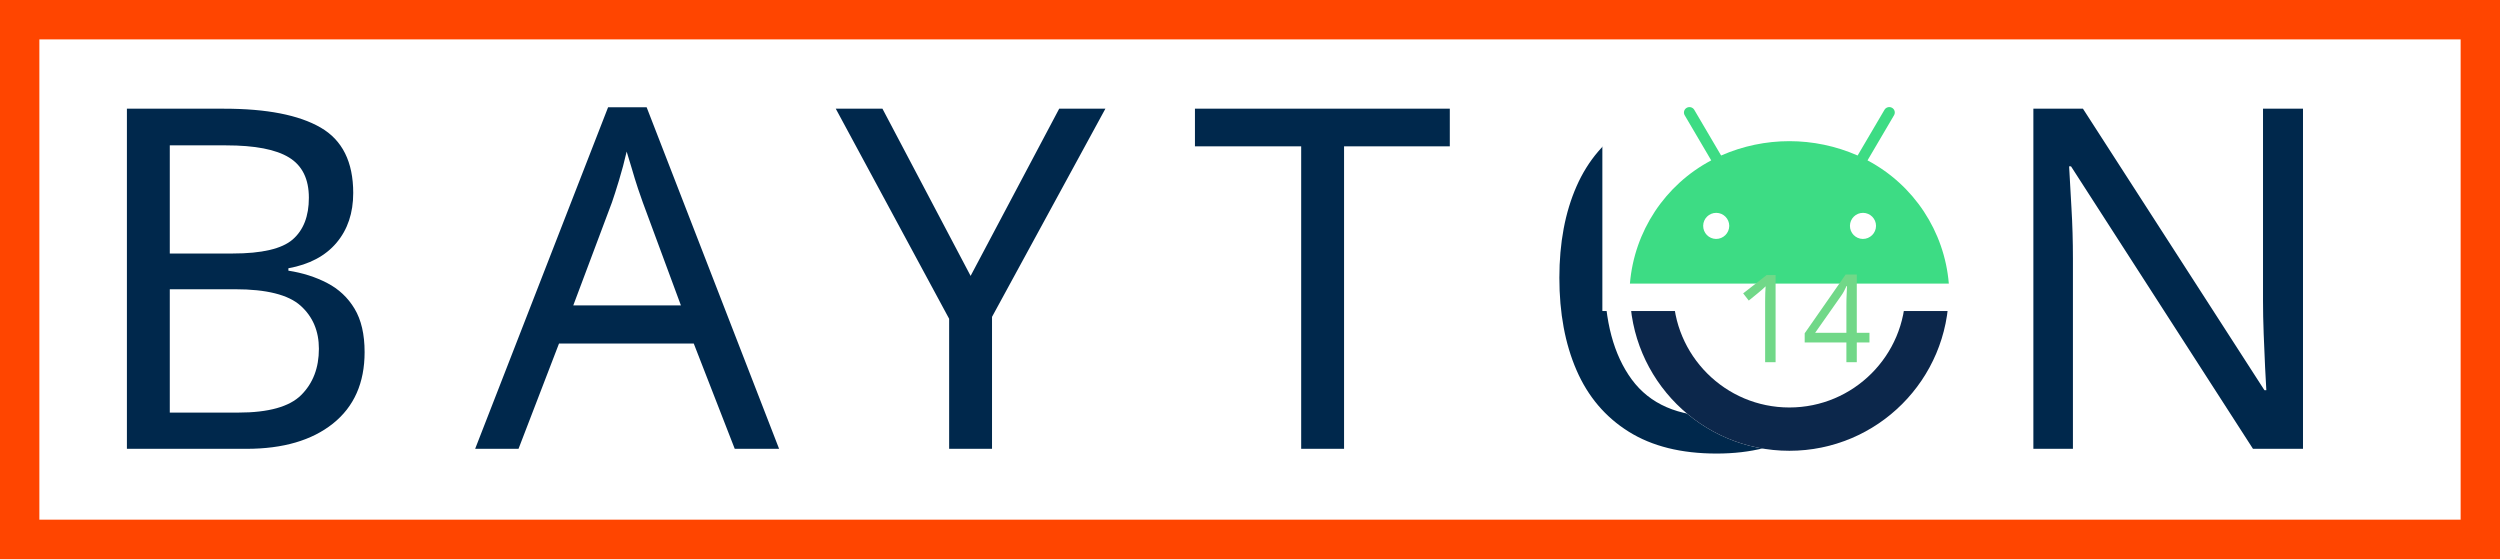
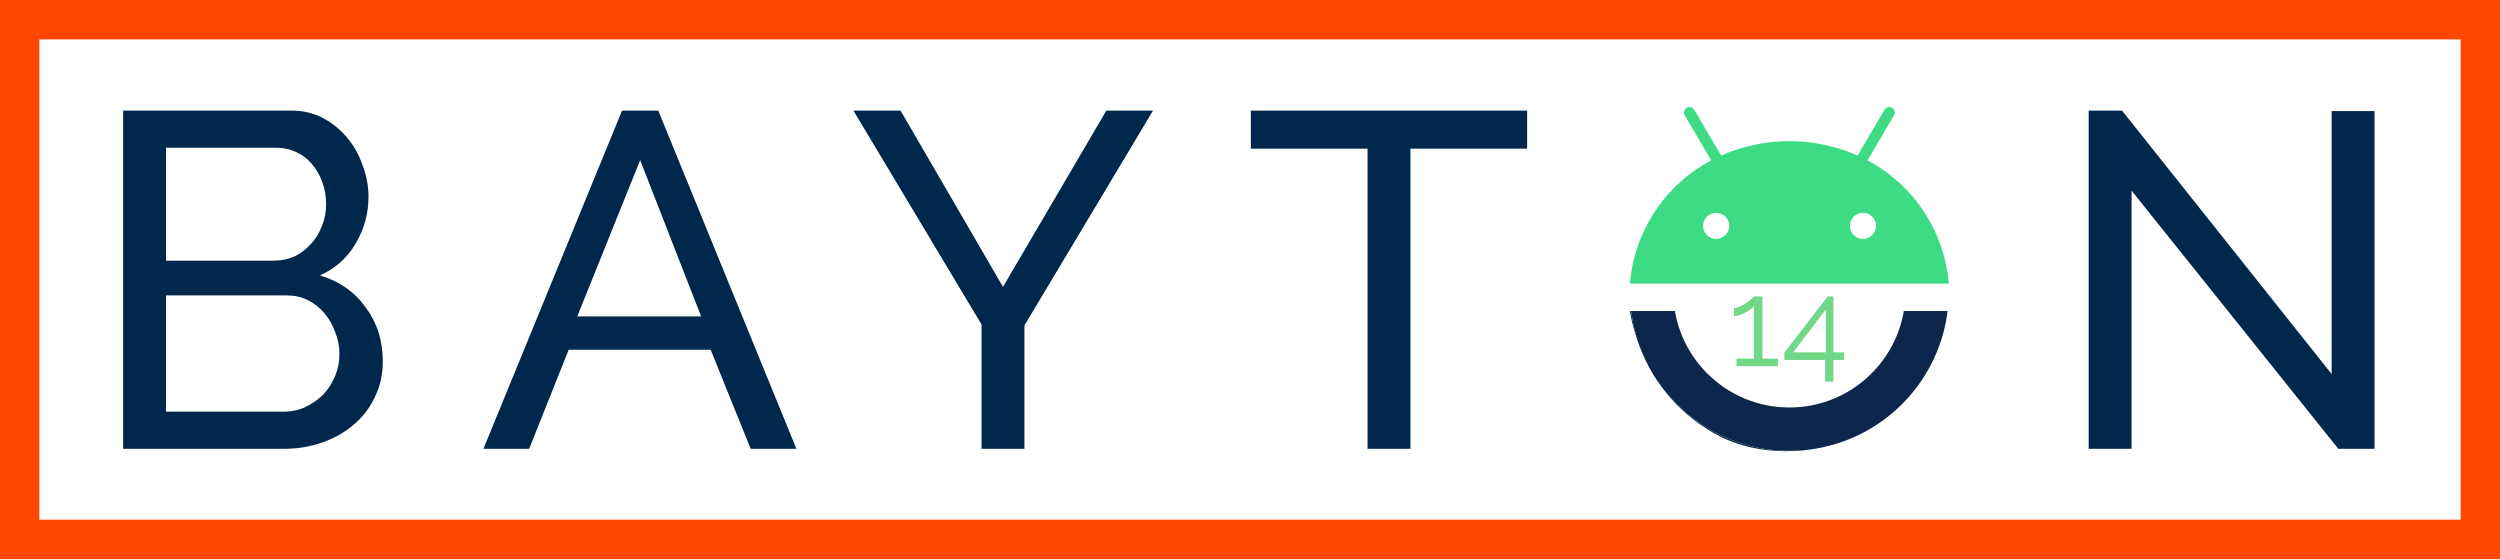
- <svg xmlns="http://www.w3.org/2000/svg" width="635" height="142" viewBox="0 0 635 142">
+ <svg xmlns="http://www.w3.org/2000/svg" width="635" height="142" viewBox="0 0 635 142" fill="none">
+   <g clip-path="url(#clip0_1_143)">
+     <path d="M635 0H0V142H635V0Z" fill="white" />
+     <path d="M635 0H0V142H635V0Z" fill="white" />
+     <path d="M630 5H5V137H630V5Z" stroke="#FF4500" stroke-width="10" />
+     <path d="M97.23 91.857C97.23 95.164 96.544 98.189 95.173 100.932C93.882 103.675 92.067 106.014 89.728 107.95C87.469 109.886 84.807 111.378 81.742 112.427C78.757 113.476 75.531 114 72.062 114H31.285V28.09H73.998C76.983 28.09 79.685 28.735 82.105 30.026C84.525 31.317 86.582 33.011 88.276 35.108C89.97 37.125 91.261 39.464 92.148 42.126C93.116 44.707 93.6 47.329 93.6 49.991C93.6 54.266 92.511 58.219 90.333 61.849C88.236 65.479 85.211 68.181 81.258 69.956C86.179 71.408 90.051 74.11 92.874 78.063C95.778 81.935 97.23 86.533 97.23 91.857ZM86.219 89.921C86.219 87.985 85.856 86.13 85.13 84.355C84.485 82.5 83.557 80.886 82.347 79.515C81.218 78.144 79.846 77.055 78.233 76.248C76.62 75.441 74.845 75.038 72.909 75.038H42.175V104.562H72.062C74.079 104.562 75.934 104.159 77.628 103.352C79.322 102.545 80.814 101.497 82.105 100.206C83.396 98.835 84.404 97.262 85.13 95.487C85.856 93.712 86.219 91.857 86.219 89.921ZM42.175 37.528V66.205H69.521C71.457 66.205 73.232 65.842 74.845 65.116C76.458 64.309 77.83 63.261 78.959 61.97C80.169 60.679 81.097 59.187 81.742 57.493C82.468 55.718 82.831 53.863 82.831 51.927C82.831 49.91 82.508 48.015 81.863 46.24C81.218 44.465 80.33 42.933 79.201 41.642C78.152 40.351 76.821 39.343 75.208 38.617C73.675 37.891 72.022 37.528 70.247 37.528H42.175ZM158.002 28.09H167.198L202.288 114H190.672L180.508 88.832H144.45L134.407 114H122.791L158.002 28.09ZM178.088 80.362L162.6 40.674L146.628 80.362H178.088ZM228.743 28.09L254.758 72.86L281.015 28.09H292.873L260.203 82.661V114H249.313V82.419L216.764 28.09H228.743ZM387.891 37.77H358.246V114H347.356V37.77H317.711V28.09H387.891V37.77ZM453.688 114.605C447.638 114.605 442.112 113.395 437.111 110.975C432.19 108.474 427.955 105.207 424.406 101.174C420.856 97.06 418.114 92.381 416.178 87.138C414.242 81.895 413.274 76.53 413.274 71.045C413.274 65.318 414.282 59.832 416.299 54.589C418.396 49.346 421.26 44.707 424.89 40.674C428.52 36.641 432.795 33.454 437.716 31.115C442.717 28.695 448.122 27.485 453.93 27.485C459.98 27.485 465.465 28.776 470.386 31.357C475.306 33.858 479.541 37.165 483.091 41.279C486.64 45.393 489.383 50.072 491.319 55.315C493.255 60.478 494.223 65.761 494.223 71.166C494.223 76.893 493.174 82.379 491.077 87.622C489.06 92.865 486.237 97.504 482.607 101.537C479.057 105.49 474.782 108.676 469.781 111.096C464.86 113.435 459.496 114.605 453.688 114.605ZM424.285 71.045C424.285 75.401 424.97 79.636 426.342 83.75C427.794 87.783 429.81 91.373 432.392 94.519C434.973 97.665 438.079 100.166 441.709 102.021C445.339 103.876 449.372 104.804 453.809 104.804C458.407 104.804 462.521 103.836 466.151 101.9C469.781 99.883 472.846 97.302 475.347 94.156C477.928 90.929 479.864 87.299 481.155 83.266C482.526 79.233 483.212 75.159 483.212 71.045C483.212 66.689 482.486 62.494 481.034 58.461C479.662 54.347 477.646 50.757 474.984 47.692C472.402 44.546 469.297 42.045 465.667 40.19C462.117 38.335 458.165 37.407 453.809 37.407C449.211 37.407 445.097 38.375 441.467 40.311C437.837 42.247 434.731 44.788 432.15 47.934C429.649 51.08 427.713 54.67 426.342 58.703C424.97 62.736 424.285 66.85 424.285 71.045ZM541.418 48.418V114H530.528V28.09H538.998L592.238 95.003V28.211H603.128V114H593.932L541.418 48.418Z" fill="#00284C" />
+     <path d="M454.5 114.5C476.868 114.5 495 96.368 495 74C495 51.633 476.868 33.5 454.5 33.5C432.132 33.5 414 51.633 414 74C414 96.368 432.132 114.5 454.5 114.5Z" fill="white" />
+     <path d="M454.5 109C473.83 109 489.5 93.33 489.5 74C489.5 54.67 473.83 39 454.5 39C435.17 39 419.5 54.67 419.5 74C419.5 93.33 435.17 109 454.5 109Z" stroke="#0C274B" stroke-width="11" />
+     <path d="M504 22H407V79H504V22Z" fill="white" />
+     <path d="M473.14 60.692C472.487 60.68 471.852 60.476 471.315 60.105C470.778 59.734 470.362 59.212 470.121 58.606C469.879 57.999 469.822 57.335 469.956 56.696C470.09 56.057 470.411 55.472 470.876 55.015C471.342 54.557 471.933 54.247 472.574 54.124C473.215 54.001 473.878 54.07 474.48 54.322C475.083 54.575 475.597 54.999 475.958 55.543C476.32 56.087 476.513 56.725 476.513 57.378C476.505 58.265 476.145 59.112 475.513 59.733C474.88 60.355 474.027 60.7 473.14 60.692M435.859 60.692C435.206 60.68 434.571 60.476 434.034 60.105C433.497 59.734 433.081 59.212 432.84 58.606C432.598 57.999 432.541 57.335 432.675 56.696C432.809 56.057 433.13 55.472 433.595 55.015C434.061 54.557 434.652 54.247 435.293 54.124C435.934 54.001 436.597 54.07 437.199 54.322C437.802 54.575 438.316 54.999 438.677 55.543C439.039 56.087 439.232 56.725 439.232 57.378C439.224 58.265 438.864 59.112 438.232 59.733C437.599 60.355 436.746 60.7 435.859 60.692M474.35 40.735L481.09 29.265C481.182 29.108 481.242 28.935 481.265 28.755C481.289 28.575 481.277 28.392 481.23 28.216C481.182 28.041 481.1 27.877 480.988 27.734C480.876 27.591 480.737 27.472 480.578 27.383C480.257 27.199 479.876 27.149 479.518 27.242C479.16 27.336 478.853 27.566 478.662 27.883L471.836 39.499C466.372 37.096 460.468 35.856 454.5 35.856C448.531 35.856 442.627 37.096 437.163 39.499L430.338 27.886C430.147 27.569 429.84 27.339 429.482 27.245C429.124 27.152 428.743 27.202 428.422 27.386C428.263 27.474 428.124 27.594 428.012 27.737C427.9 27.88 427.817 28.044 427.769 28.219C427.721 28.394 427.709 28.577 427.733 28.758C427.757 28.938 427.816 29.111 427.908 29.268L434.65 40.735C428.86 43.801 423.934 48.275 420.325 53.743C416.717 59.212 414.541 65.5 414 72.03H495C494.458 65.501 492.283 59.212 488.674 53.743C485.066 48.275 480.14 43.801 474.35 40.735" fill="#3DDC84" />
+     <path d="M451.586 91.078V93H441.077V91.078H445.479V77.81C445.293 78.058 445.004 78.327 444.611 78.616C444.218 78.905 443.774 79.174 443.278 79.422C442.803 79.67 442.307 79.877 441.79 80.042C441.273 80.207 440.819 80.29 440.426 80.29V78.244C440.901 78.244 441.418 78.11 441.976 77.841C442.555 77.572 443.092 77.262 443.588 76.911C444.105 76.56 444.539 76.229 444.89 75.919C445.241 75.609 445.438 75.402 445.479 75.299H447.649V91.078H451.586ZM463.575 96.937V91.419H453.221V89.559L464.226 75.299H465.683V89.497H468.411V91.419H465.683V96.937H463.575ZM455.453 89.497H463.761V78.616L455.453 89.497Z" fill="#71D888" />
+   </g>
  <defs>
-     <style>.a{clip-path:url(#b);}.b,.d,.e{fill:#fff;}.b{stroke:#ff4500;stroke-width:10px;}.c{fill:#00284c;font-size:121px;font-family:Raleway-Medium, Raleway;font-weight:500;letter-spacing:0.178em;}.d{stroke:#0c274b;stroke-width:11px;}.f{fill:#3ddc84;}.g{fill:#71d888;font-size:31px;font-family:Raleway;font-weight:300;}.h{stroke:none;}.i{fill:none;}</style>
-     <clipPath id="b">
-       <rect width="635" height="142" />
+     <clipPath id="clip0_1_143">
+       <rect width="635" height="142" fill="white" />
    </clipPath>
  </defs>
-   <g id="a" class="a">
-     <rect class="e" width="635" height="142" />
-     <g transform="translate(-491 -239)">
-       <g transform="translate(0 -108)">
-         <g class="b" transform="translate(491 347)">
-           <rect class="h" width="635" height="142" />
-           <rect class="i" x="5" y="5" width="625" height="132" />
-         </g>
-         <g transform="translate(511.35 346.6)">
-           <text class="c" transform="translate(0.15 114.4)">
-             <tspan x="0" y="0">BAYTON</tspan>
-           </text>
-         </g>
-       </g>
-       <g transform="translate(-722 -734)">
-         <g class="d" transform="translate(1627 1006.5)">
-           <circle class="h" cx="40.5" cy="40.5" r="40.5" />
-           <circle class="i" cx="40.5" cy="40.5" r="35" />
-         </g>
-         <rect class="e" width="97" height="57" transform="translate(1620 995)" />
-         <path class="f" d="M59.45,33.457a3.314,3.314,0,1,1,3.373-3.314,3.344,3.344,0,0,1-3.373,3.314m-37.281,0a3.314,3.314,0,1,1,3.373-3.314,3.344,3.344,0,0,1-3.373,3.314M60.66,13.5,67.4,2.03A1.365,1.365,0,0,0,66.888.148a1.416,1.416,0,0,0-1.916.5L58.146,12.264a43.069,43.069,0,0,0-34.673,0L16.648.651a1.416,1.416,0,0,0-1.916-.5,1.365,1.365,0,0,0-.514,1.882L20.96,13.5A39.065,39.065,0,0,0,.31,44.795h81A39.069,39.069,0,0,0,60.66,13.5" transform="translate(1626.69 1000.235)" />
-         <text class="g" transform="translate(1653 1065)">
-           <tspan x="0" y="0">14</tspan>
-         </text>
-       </g>
-     </g>
-   </g>
</svg>
